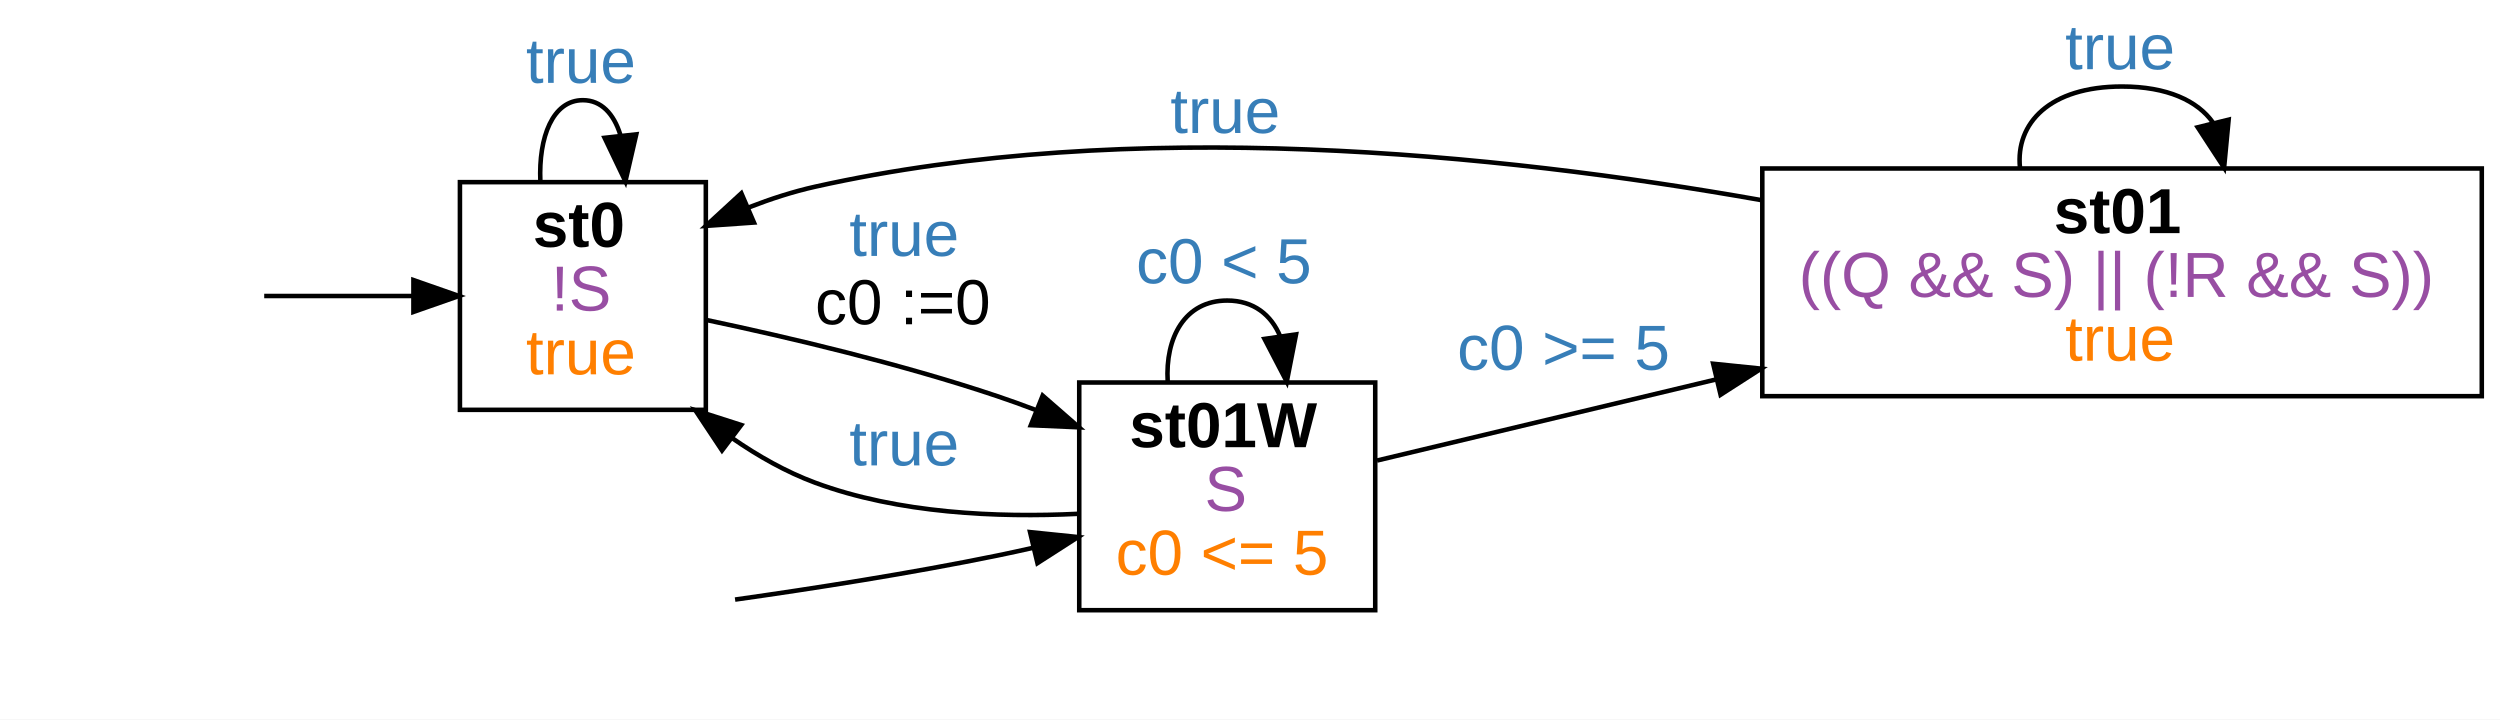
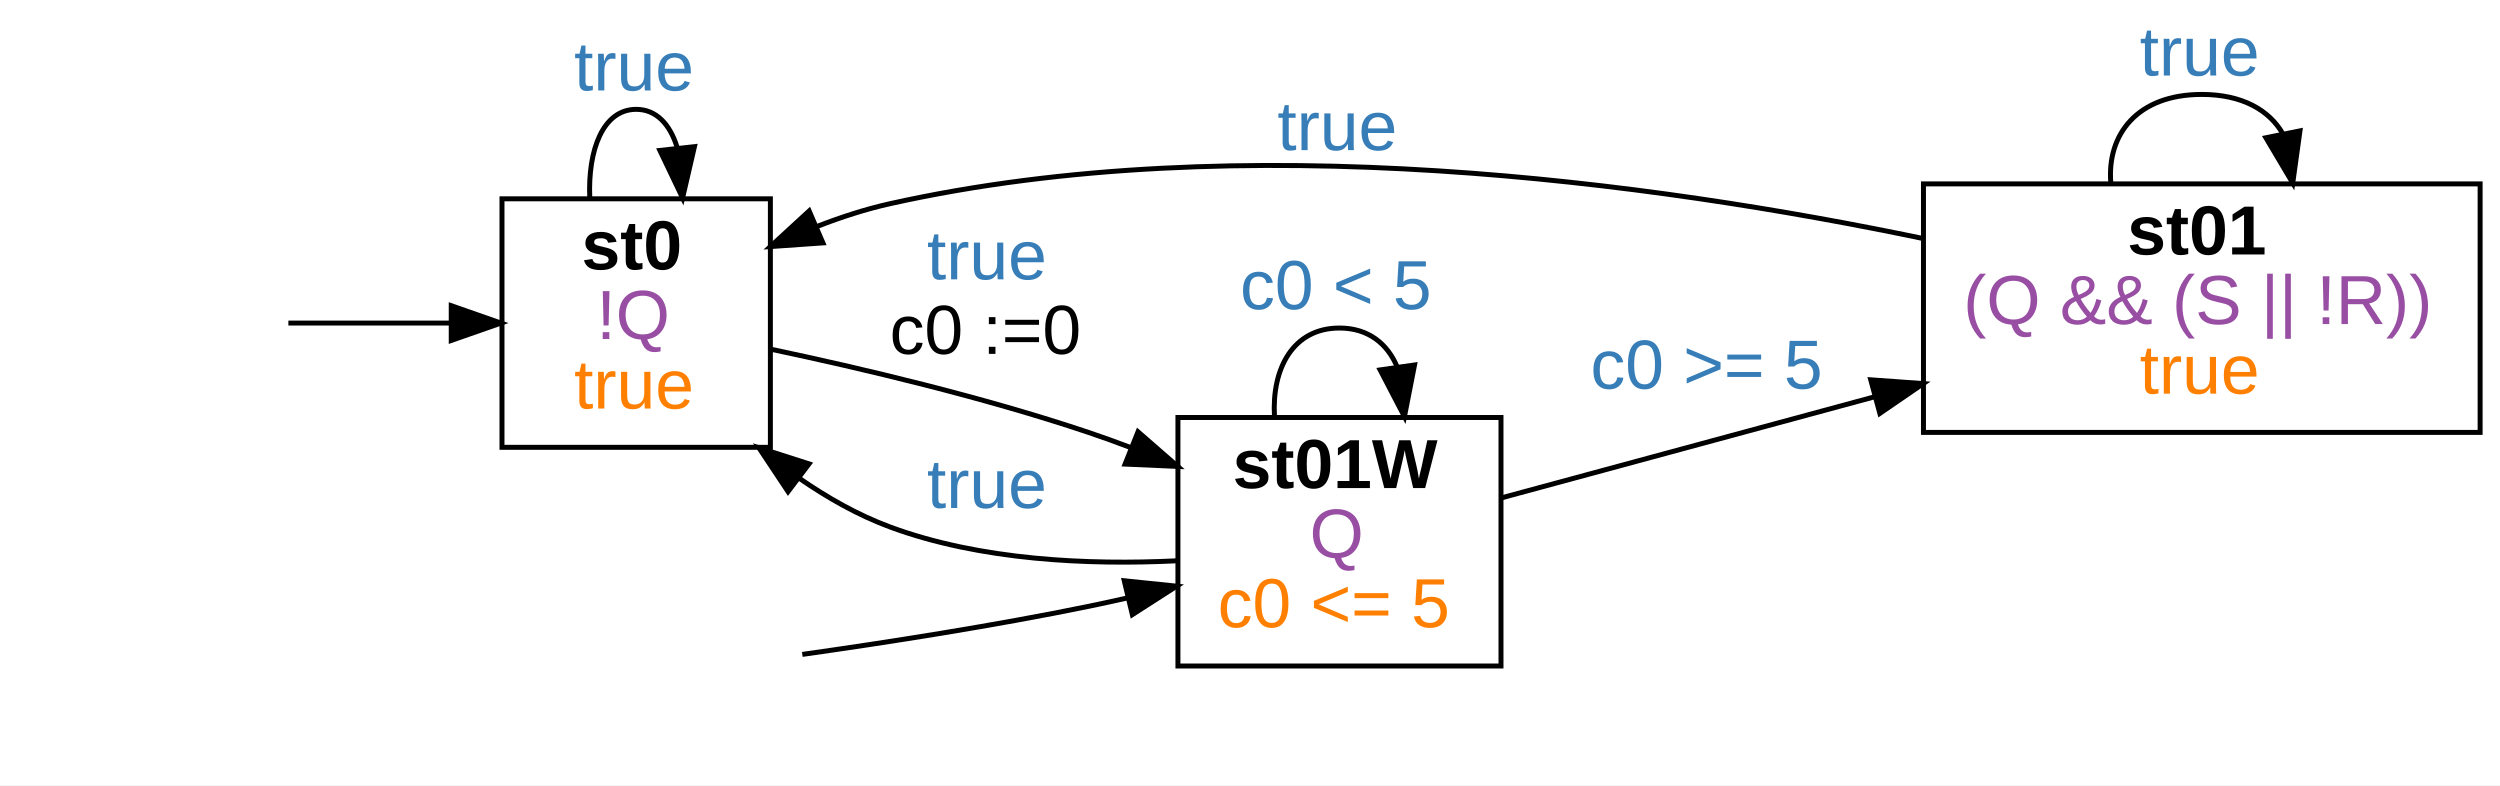
- <svg xmlns="http://www.w3.org/2000/svg" width="549pt" height="158pt" viewBox="0.00 0.00 549.00 158.00">
+ <svg xmlns="http://www.w3.org/2000/svg" width="503pt" height="158pt" viewBox="0.00 0.00 503.00 158.00">
  <g id="graph0" class="graph" transform="scale(1 1) rotate(0) translate(4 154)">
-     <polygon fill="#ffffff" stroke="transparent" points="-4,4 -4,-154 545,-154 545,4 -4,4" />
+     <polygon fill="#ffffff" stroke="transparent" points="-4,4 -4,-154 499,-154 499,4 -4,4" />
    <g id="node2" class="node">
      <polygon fill="none" stroke="#000000" points="151,-114 97,-114 97,-64 151,-64 151,-114" />
      <text text-anchor="start" x="113" y="-99.8" font-family="arial" font-weight="bold" font-size="14.00" fill="#000000">st0</text>
-       <text text-anchor="start" x="117" y="-85.8" font-family="arial" font-size="14.00" fill="#984ea3">!S</text>
+       <text text-anchor="start" x="116" y="-85.8" font-family="arial" font-size="14.00" fill="#984ea3">!Q</text>
      <text text-anchor="start" x="111.5" y="-71.8" font-family="arial" font-size="14.00" fill="#ff7f00">true</text>
    </g>
    <g id="edge1" class="edge">
      <path fill="none" stroke="#000000" d="M54.02,-89C64.13,-89 75.802,-89 86.679,-89" />
      <polygon fill="#000000" stroke="#000000" points="86.789,-92.5 96.789,-89 86.788,-85.5 86.789,-92.5" />
    </g>
    <g id="edge3" class="edge">
      <path fill="none" stroke="#000000" d="M114.662,-114.176C114.247,-123.909 117.359,-132 124,-132 128.047,-132 130.783,-128.996 132.21,-124.446" />
      <polygon fill="#000000" stroke="#000000" points="135.725,-124.498 133.338,-114.176 128.767,-123.734 135.725,-124.498" />
      <text text-anchor="start" x="111.5" y="-135.8" font-family="arial" font-size="14.00" fill="#377eb8">true</text>
    </g>
    <g id="node4" class="node">
      <polygon fill="none" stroke="#000000" points="298,-70 233,-70 233,-20 298,-20 298,-70" />
      <text text-anchor="start" x="244" y="-55.8" font-family="arial" font-weight="bold" font-size="14.00" fill="#000000">st01W</text>
-       <text text-anchor="start" x="260.5" y="-41.8" font-family="arial" font-size="14.00" fill="#984ea3">S</text>
+       <text text-anchor="start" x="259.5" y="-41.8" font-family="arial" font-size="14.00" fill="#984ea3">Q</text>
      <text text-anchor="start" x="241" y="-27.8" font-family="arial" font-size="14.00" fill="#ff7f00">c0 &lt;= 5</text>
    </g>
    <g id="edge4" class="edge">
      <path fill="none" stroke="#000000" d="M151.025,-83.754C169.314,-79.892 193.891,-74.09 215,-67 217.762,-66.072 220.582,-65.054 223.407,-63.979" />
      <polygon fill="#000000" stroke="#000000" points="224.969,-67.124 232.954,-60.16 222.369,-60.625 224.969,-67.124" />
      <text text-anchor="start" x="182.5" y="-97.8" font-family="arial" font-size="14.00" fill="#377eb8">true</text>
      <text text-anchor="start" x="175" y="-82.8" font-family="arial" font-size="14.00" fill="#000000">c0 :=0</text>
    </g>
    <g id="edge2" class="edge">
      <path fill="none" stroke="#000000" d="M157.422,-22.331C174.687,-24.774 196.053,-28.114 215,-32 217.612,-32.536 220.292,-33.12 222.988,-33.735" />
      <polygon fill="#000000" stroke="#000000" points="222.201,-37.146 232.74,-36.063 223.826,-30.337 222.201,-37.146" />
    </g>
    <g id="edge5" class="edge">
      <path fill="none" stroke="#000000" d="M232.707,-41.164C215.081,-40.306 193.277,-41.222 175,-48 168.631,-50.362 162.454,-53.858 156.728,-57.828" />
      <polygon fill="#000000" stroke="#000000" points="154.554,-55.084 148.691,-63.909 158.778,-60.667 154.554,-55.084" />
      <text text-anchor="start" x="182.5" y="-51.8" font-family="arial" font-size="14.00" fill="#377eb8">true</text>
    </g>
    <g id="edge6" class="edge">
      <path fill="none" stroke="#000000" d="M252.426,-70.176C251.845,-79.909 256.203,-88 265.5,-88 271.31,-88 275.192,-84.84 277.144,-80.093" />
      <polygon fill="#000000" stroke="#000000" points="280.611,-80.573 278.574,-70.176 273.682,-79.574 280.611,-80.573" />
      <text text-anchor="start" x="245.5" y="-91.8" font-family="arial" font-size="14.00" fill="#377eb8">c0 &lt; 5</text>
    </g>
    <g id="node5" class="node">
-       <polygon fill="none" stroke="#000000" points="541,-117 383,-117 383,-67 541,-67 541,-117" />
-       <text text-anchor="start" x="447" y="-102.8" font-family="arial" font-weight="bold" font-size="14.00" fill="#000000">st01</text>
-       <text text-anchor="start" x="391" y="-88.8" font-family="arial" font-size="14.00" fill="#984ea3">((Q &amp;&amp; S) || (!R &amp;&amp; S))</text>
-       <text text-anchor="start" x="449.5" y="-74.8" font-family="arial" font-size="14.00" fill="#ff7f00">true</text>
+       <polygon fill="none" stroke="#000000" points="495,-117 383,-117 383,-67 495,-67 495,-117" />
+       <text text-anchor="start" x="424" y="-102.8" font-family="arial" font-weight="bold" font-size="14.00" fill="#000000">st01</text>
+       <text text-anchor="start" x="391" y="-88.8" font-family="arial" font-size="14.00" fill="#984ea3">(Q &amp;&amp; (S || !R))</text>
+       <text text-anchor="start" x="426.5" y="-74.8" font-family="arial" font-size="14.00" fill="#ff7f00">true</text>
    </g>
    <g id="edge7" class="edge">
-       <path fill="none" stroke="#000000" d="M298.39,-52.867C318.921,-57.778 346.422,-64.355 373.01,-70.715" />
-       <polygon fill="#000000" stroke="#000000" points="372.21,-74.122 382.75,-73.044 373.838,-67.314 372.21,-74.122" />
-       <text text-anchor="start" x="316" y="-72.8" font-family="arial" font-size="14.00" fill="#377eb8">c0 &gt;= 5</text>
+       <path fill="none" stroke="#000000" d="M298.134,-53.84C319.285,-59.57 347.582,-67.236 373.265,-74.193" />
+       <polygon fill="#000000" stroke="#000000" points="372.392,-77.582 382.96,-76.819 374.223,-70.826 372.392,-77.582" />
+       <text text-anchor="start" x="316" y="-75.8" font-family="arial" font-size="14.00" fill="#377eb8">c0 &gt;= 5</text>
    </g>
    <g id="edge8" class="edge">
-       <path fill="none" stroke="#000000" d="M382.83,-110.046C324.681,-120.351 244.112,-128.449 175,-113 170.18,-111.923 165.279,-110.337 160.515,-108.486" />
+       <path fill="none" stroke="#000000" d="M382.955,-106.004C329.046,-117.245 245.559,-128.773 175,-113 170.18,-111.923 165.279,-110.337 160.515,-108.486" />
      <polygon fill="#000000" stroke="#000000" points="161.57,-105.13 151.001,-104.391 158.802,-111.559 161.57,-105.13" />
-       <text text-anchor="start" x="253" y="-124.8" font-family="arial" font-size="14.00" fill="#377eb8">true</text>
+       <text text-anchor="start" x="253" y="-123.8" font-family="arial" font-size="14.00" fill="#377eb8">true</text>
    </g>
    <g id="edge9" class="edge">
-       <path fill="none" stroke="#000000" d="M439.588,-117.176C438.592,-126.909 446.062,-135 462,-135 471.961,-135 478.615,-131.84 481.961,-127.093" />
-       <polygon fill="#000000" stroke="#000000" points="485.41,-127.723 484.412,-117.176 478.615,-126.044 485.41,-127.723" />
-       <text text-anchor="start" x="449.5" y="-138.8" font-family="arial" font-size="14.00" fill="#377eb8">true</text>
+       <path fill="none" stroke="#000000" d="M420.697,-117.176C419.883,-126.909 425.984,-135 439,-135 447.135,-135 452.568,-131.84 455.301,-127.093" />
+       <polygon fill="#000000" stroke="#000000" points="458.755,-127.671 457.303,-117.176 451.894,-126.285 458.755,-127.671" />
+       <text text-anchor="start" x="426.5" y="-138.8" font-family="arial" font-size="14.00" fill="#377eb8">true</text>
    </g>
  </g>
</svg>
